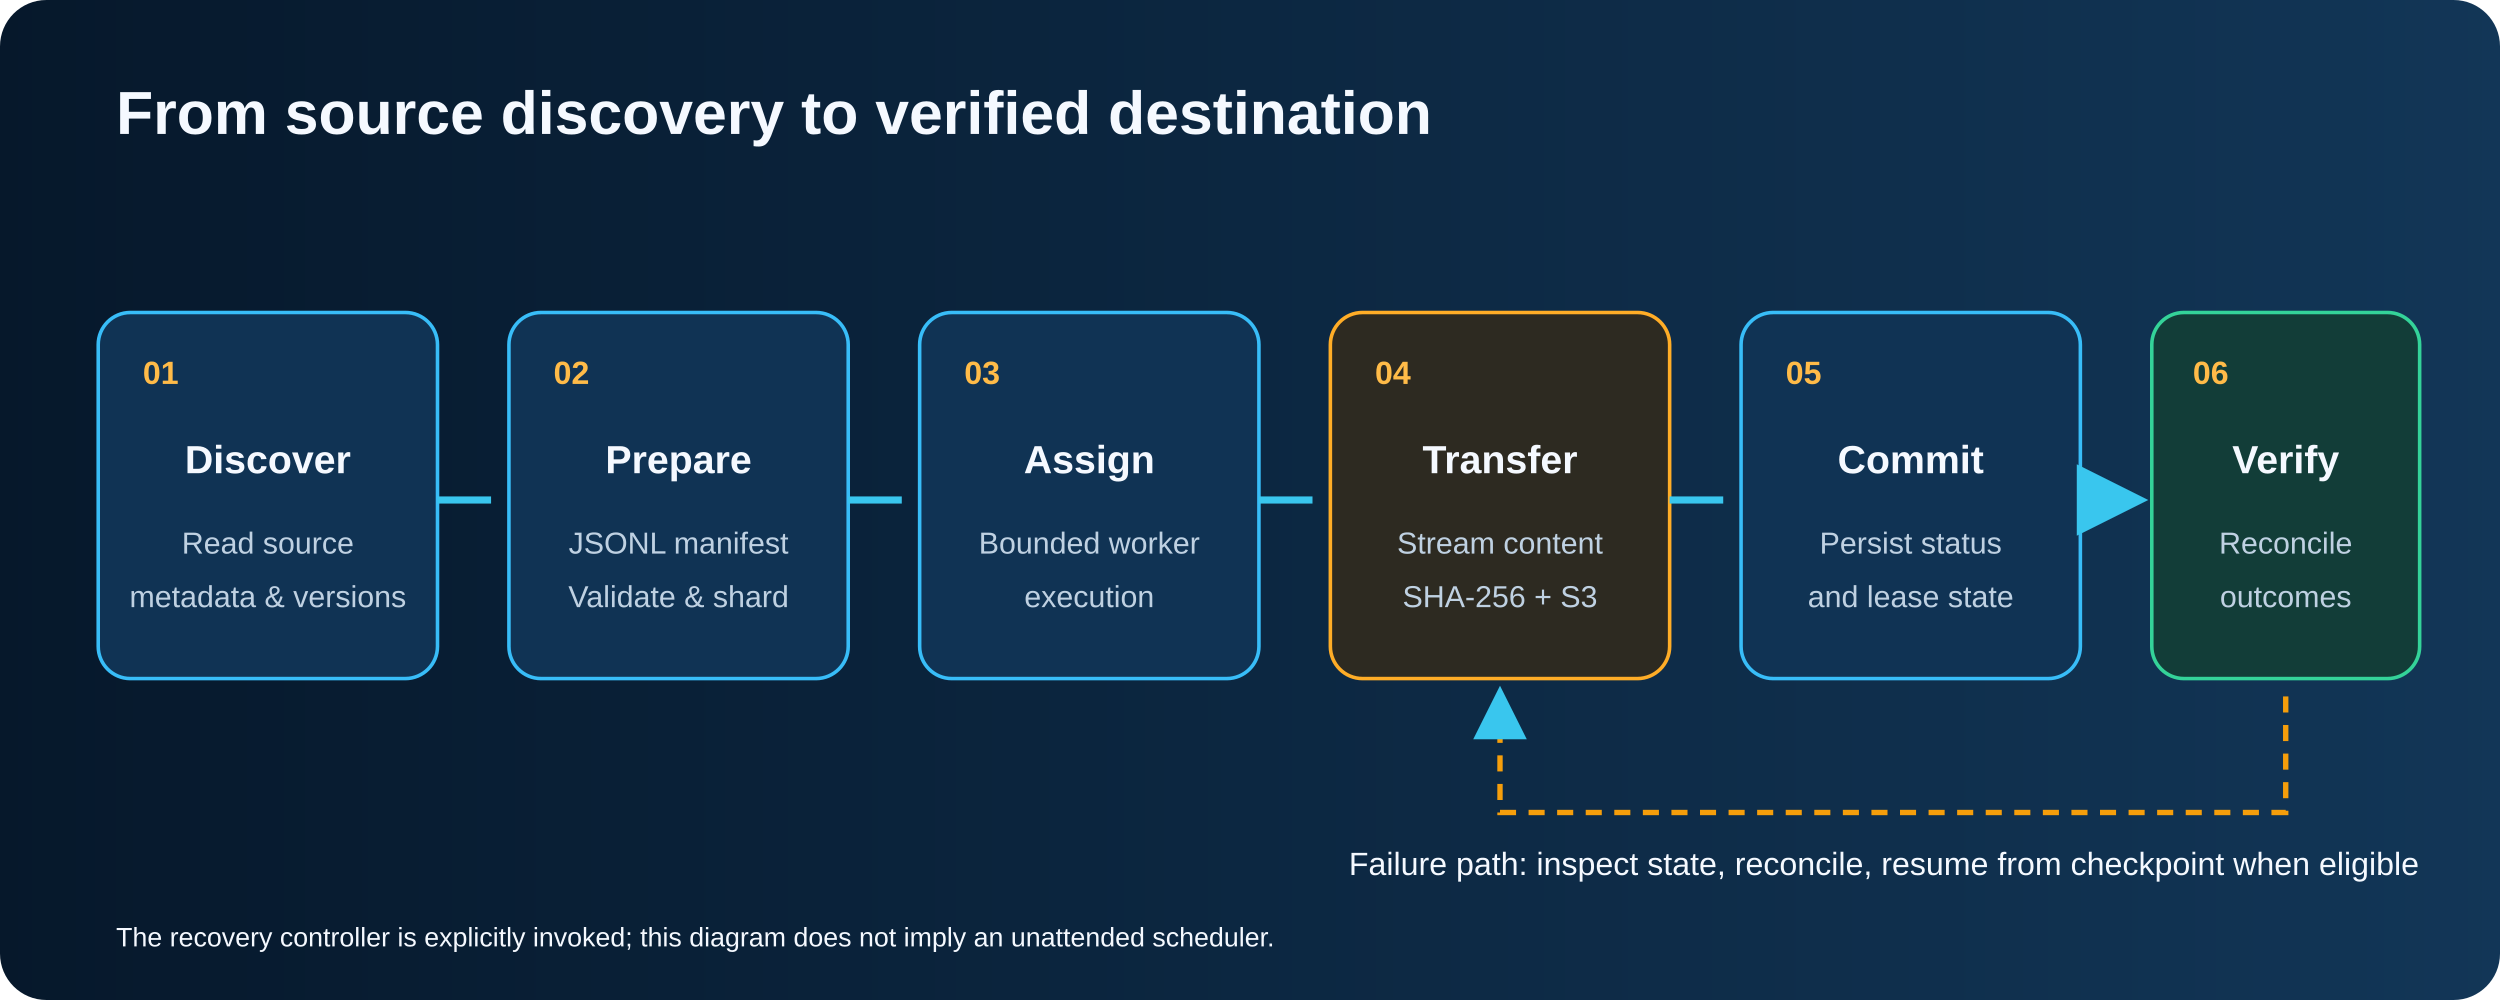
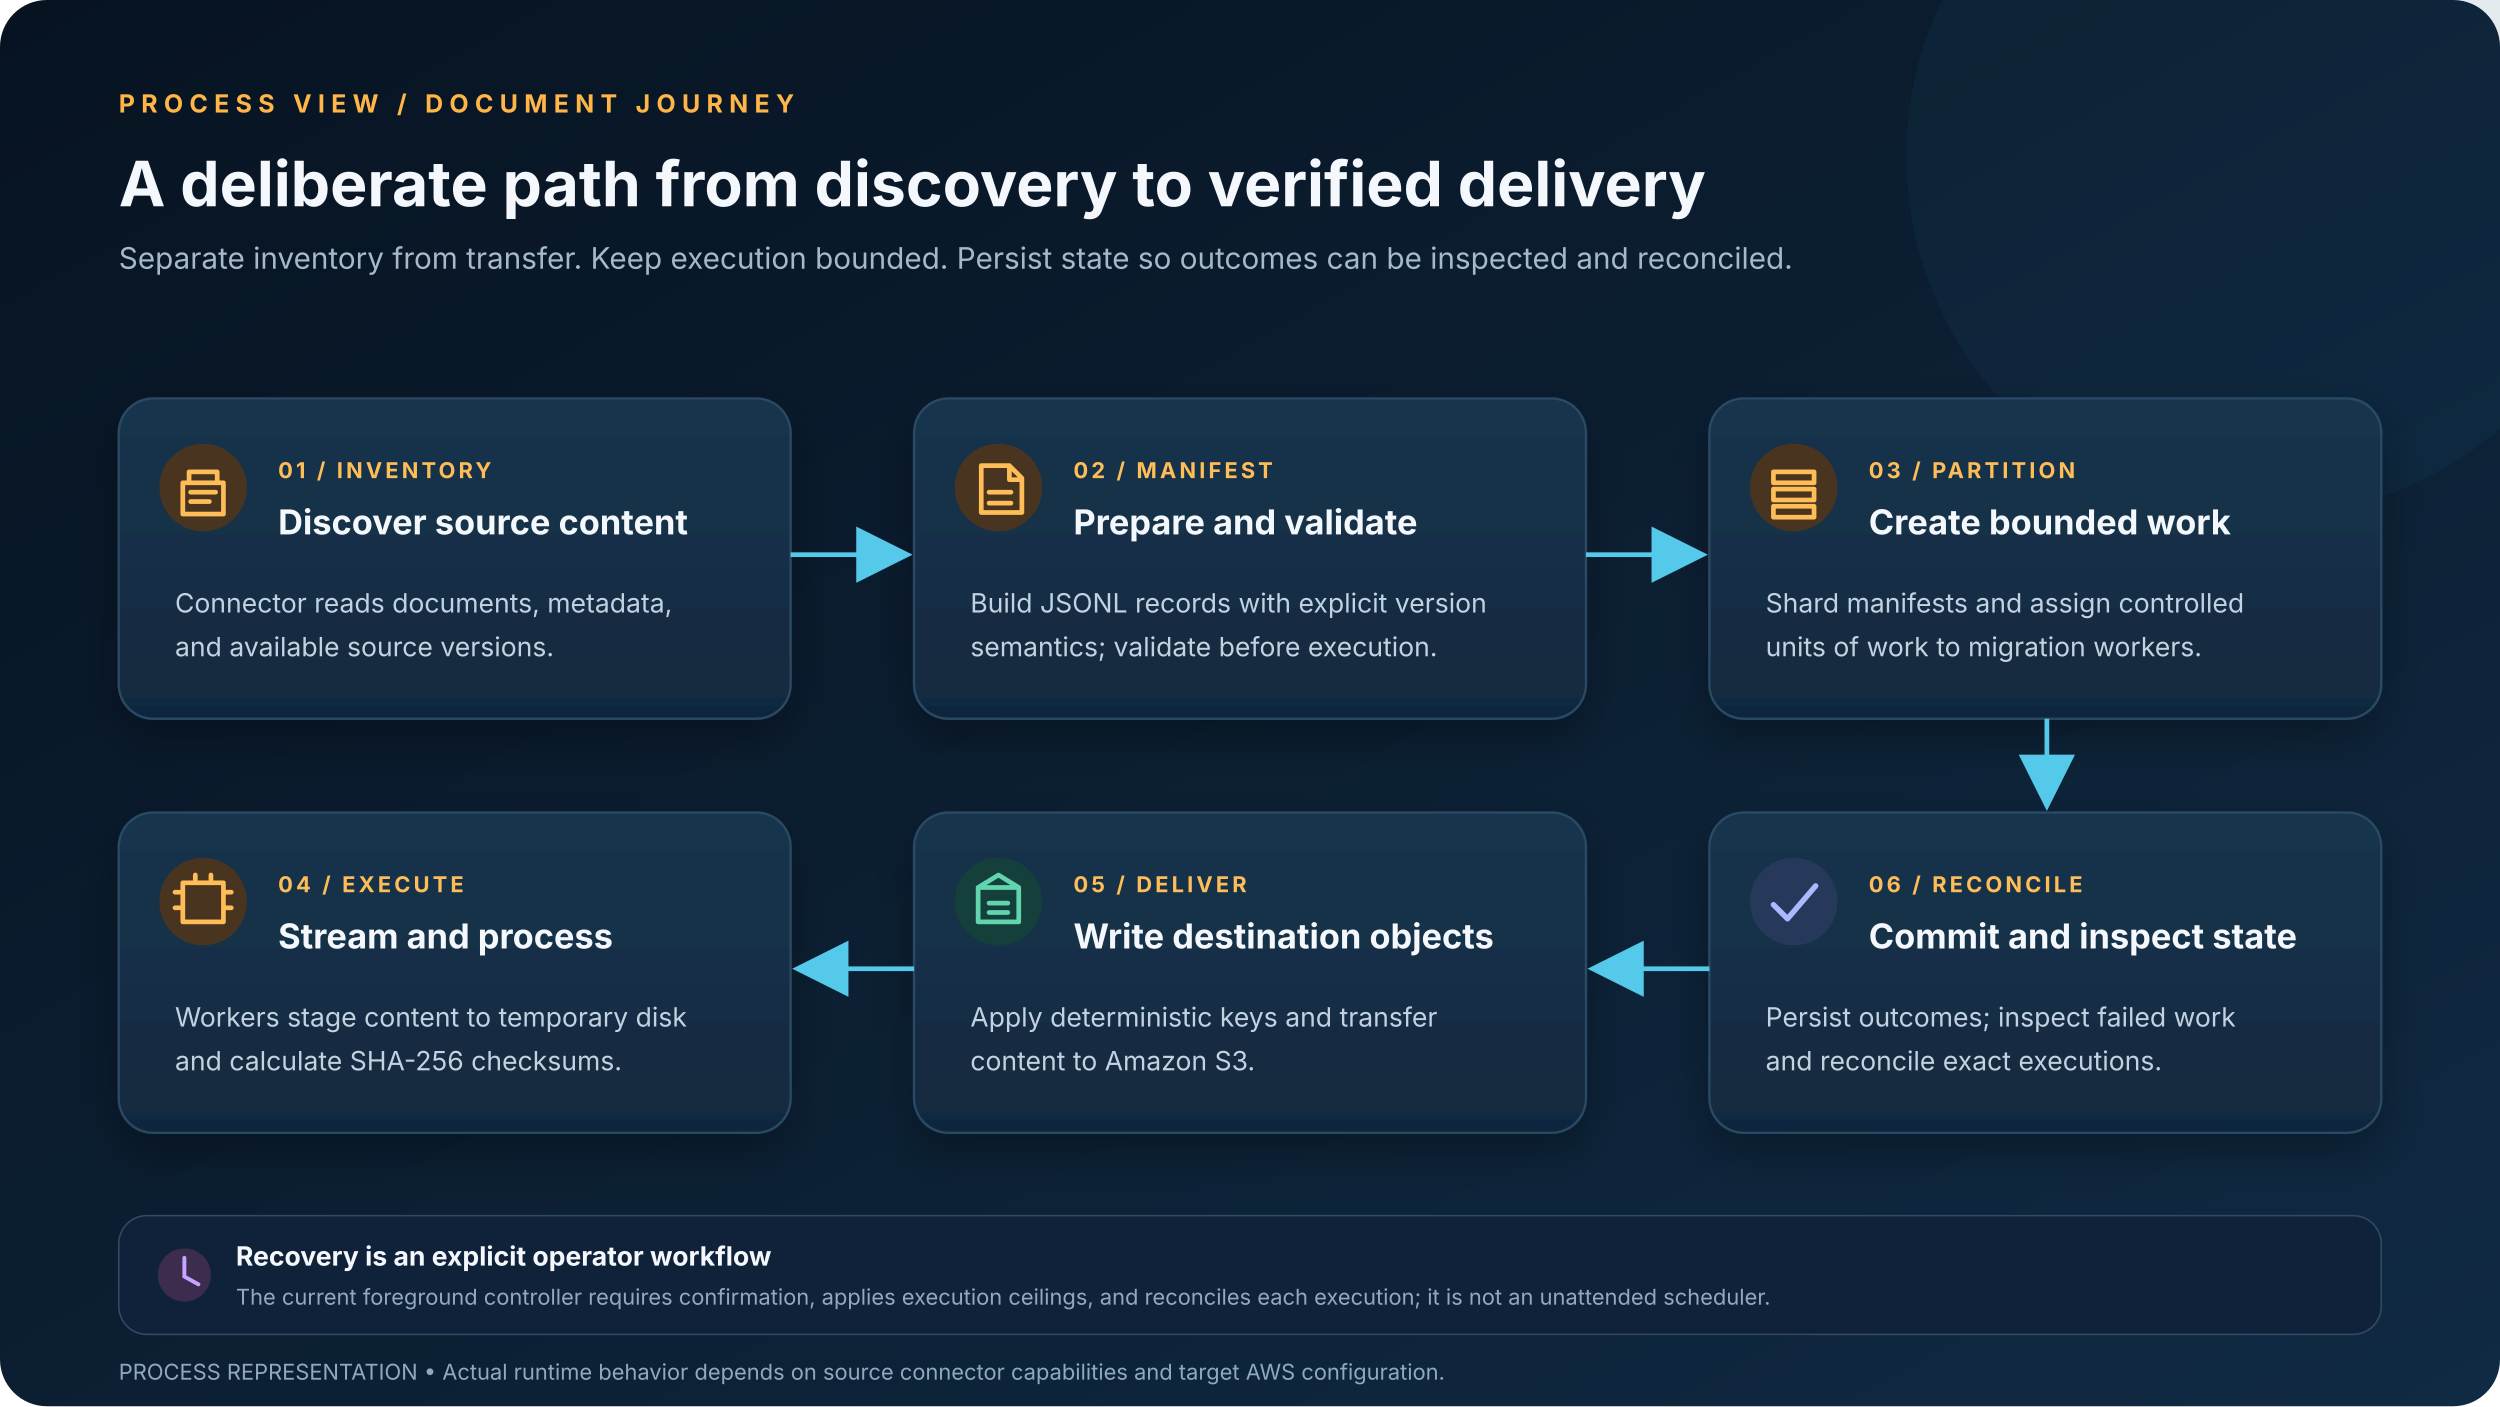
- <svg xmlns="http://www.w3.org/2000/svg" width="1400" height="560" viewBox="0 0 1400 560" role="img" aria-labelledby="t d">
+ <svg xmlns="http://www.w3.org/2000/svg" width="1600" height="900" viewBox="0 0 1600 900" role="img" aria-labelledby="title desc">
  <defs>
-     <linearGradient id="b">
-       <stop stop-color="#06182b" />
-       <stop offset="1" stop-color="#123657" />
+     <linearGradient id="bg" x2="1" y2="1">
+       <stop stop-color="#071321" />
+       <stop offset="1" stop-color="#102a43" />
    </linearGradient>
-     <marker id="a" markerWidth="10" markerHeight="10" refX="8" refY="5" orient="auto">
-       <path d="M0 0L10 5L0 10Z" fill="#39c6ee" />
+     <linearGradient id="card" x2="0" y2="1">
+       <stop stop-color="#19354e" />
+       <stop offset="1" stop-color="#11283e" />
+     </linearGradient>
+     <linearGradient id="accent">
+       <stop stop-color="#ffc15a" />
+       <stop offset="1" stop-color="#ed8a12" />
+     </linearGradient>
+     <filter id="shadow" x="-20%" y="-20%" width="140%" height="150%">
+       <feDropShadow dx="0" dy="12" stdDeviation="14" flood-color="#000" flood-opacity=".3" />
+     </filter>
+     <marker id="arr" markerWidth="12" markerHeight="12" refX="9" refY="6" orient="auto">
+       <path d="M0 0L12 6L0 12Z" fill="#55c9e9" />
    </marker>
-     <style>text{font-family:Arial,sans-serif;fill:#f5f9ff}.head{font-size:34px;font-weight:bold}.num{font-size:18px;font-weight:bold;fill:#ffbb48}.h{font-size:22px;font-weight:bold}.s{font-size:17px;fill:#bfd1e2}.box{fill:#103354;stroke:#38bdf8;stroke-width:2}.arr{stroke:#39c6ee;stroke-width:4;fill:none;marker-end:url(#a)}</style>
+     <style>text{font-family:Inter,Segoe UI,Arial,sans-serif;fill:#f4f7fb}.eyebrow{font-size:16px;letter-spacing:4px;font-weight:700;fill:#ffb547}.title{font-size:40px;font-weight:700}.subtitle{font-size:19px;fill:#a5b9cb}.phase{font-size:14px;letter-spacing:2px;font-weight:700;fill:#ffbd58}.h{font-size:22px;font-weight:700}.body{font-size:17px;fill:#c2d2e0}.micro{font-size:14px;fill:#91a9bf}.card{fill:url(#card);stroke:#2b4964;stroke-width:1.5}.line{stroke:#55c9e9;stroke-width:3;fill:none;marker-end:url(#arr)}.icon{fill:none;stroke:#ffbd58;stroke-width:3;stroke-linecap:round;stroke-linejoin:round}</style>
  </defs>
-   <rect width="1400" height="560" rx="26" fill="url(#b)" />
-   <text x="65" y="75" class="head">From source discovery to verified destination</text>
-   <rect class="box" x="55" y="175" width="190" height="205" rx="18" />
-   <text class="num" x="80" y="215">01</text>
-   <text class="h" x="150" y="265" text-anchor="middle">Discover</text>
-   <text class="s" x="150" y="310" text-anchor="middle">Read source</text>
-   <text class="s" x="150" y="340" text-anchor="middle">metadata &amp; versions</text>
-   <rect class="box" x="285" y="175" width="190" height="205" rx="18" />
-   <text class="num" x="310" y="215">02</text>
-   <text class="h" x="380" y="265" text-anchor="middle">Prepare</text>
-   <text class="s" x="380" y="310" text-anchor="middle">JSONL manifest</text>
-   <text class="s" x="380" y="340" text-anchor="middle">Validate &amp; shard</text>
-   <rect class="box" x="515" y="175" width="190" height="205" rx="18" />
-   <text class="num" x="540" y="215">03</text>
-   <text class="h" x="610" y="265" text-anchor="middle">Assign</text>
-   <text class="s" x="610" y="310" text-anchor="middle">Bounded worker</text>
-   <text class="s" x="610" y="340" text-anchor="middle">execution</text>
-   <rect x="745" y="175" width="190" height="205" rx="18" fill="#2d2a21" stroke="#ffad27" stroke-width="2" />
-   <text class="num" x="770" y="215">04</text>
-   <text class="h" x="840" y="265" text-anchor="middle">Transfer</text>
-   <text class="s" x="840" y="310" text-anchor="middle">Stream content</text>
-   <text class="s" x="840" y="340" text-anchor="middle">SHA-256 + S3</text>
-   <rect class="box" x="975" y="175" width="190" height="205" rx="18" />
-   <text class="num" x="1000" y="215">05</text>
-   <text class="h" x="1070" y="265" text-anchor="middle">Commit</text>
-   <text class="s" x="1070" y="310" text-anchor="middle">Persist status</text>
-   <text class="s" x="1070" y="340" text-anchor="middle">and lease state</text>
-   <rect x="1205" y="175" width="150" height="205" rx="18" fill="#123d38" stroke="#34d399" stroke-width="2" />
-   <text class="num" x="1228" y="215">06</text>
-   <text class="h" x="1280" y="265" text-anchor="middle">Verify</text>
-   <text class="s" x="1280" y="310" text-anchor="middle">Reconcile</text>
-   <text class="s" x="1280" y="340" text-anchor="middle">outcomes</text>
-   <path class="arr" d="M245 280H275M475 280H505M705 280H735M935 280H965M1165 280H1195" />
-   <path d="M1280 390V455H840V390" fill="none" stroke="#f59e0b" stroke-width="3" stroke-dasharray="9 7" marker-end="url(#a)" />
-   <text x="1055" y="490" text-anchor="middle" font-size="18" fill="#ffd18a">Failure path: inspect state, reconcile, resume from checkpoint when eligible</text>
-   <text x="65" y="530" font-size="15" fill="#9db5ca">The recovery controller is explicitly invoked; this diagram does not imply an unattended scheduler.</text>
+   <rect width="1600" height="900" rx="30" fill="url(#bg)" />
+   <circle cx="1450" cy="100" r="230" fill="#1d5273" opacity=".12" />
+   <text x="76" y="72" class="eyebrow">PROCESS VIEW  /  DOCUMENT JOURNEY</text>
+   <text x="76" y="132" class="title">A deliberate path from discovery to verified delivery</text>
+   <text x="76" y="172" class="subtitle">Separate inventory from transfer. Keep execution bounded. Persist state so outcomes can be inspected and reconciled.</text>
+   <g filter="url(#shadow)">
+     <rect x="76" y="255" width="430" height="205" rx="22" class="card" />
+     <rect x="585" y="255" width="430" height="205" rx="22" class="card" />
+     <rect x="1094" y="255" width="430" height="205" rx="22" class="card" />
+     <rect x="76" y="520" width="430" height="205" rx="22" class="card" />
+     <rect x="585" y="520" width="430" height="205" rx="22" class="card" />
+     <rect x="1094" y="520" width="430" height="205" rx="22" class="card" />
+   </g>
+   <circle cx="130" cy="312" r="28" fill="#49351f" />
+   <path d="M117 309h26v20h-26zM121 302h18v7h-18zM122 315h16M122 321h12" class="icon" />
+   <text x="178" y="306" class="phase">01  /  INVENTORY</text>
+   <text x="178" y="342" class="h">Discover source content</text>
+   <text x="112" y="392" class="body">Connector reads documents, metadata,</text>
+   <text x="112" y="420" class="body">and available source versions.</text>
+   <circle cx="639" cy="312" r="28" fill="#49351f" />
+   <path d="M628 298h18l8 8v22h-26zM646 298v9h8M633 315h14M633 322h14" class="icon" />
+   <text x="687" y="306" class="phase">02  /  MANIFEST</text>
+   <text x="687" y="342" class="h">Prepare and validate</text>
+   <text x="621" y="392" class="body">Build JSONL records with explicit version</text>
+   <text x="621" y="420" class="body">semantics; validate before execution.</text>
+   <circle cx="1148" cy="312" r="28" fill="#49351f" />
+   <path d="M1135 302h26v7h-26zM1135 313h26v7h-26zM1135 324h26v7h-26z" class="icon" />
+   <text x="1196" y="306" class="phase">03  /  PARTITION</text>
+   <text x="1196" y="342" class="h">Create bounded work</text>
+   <text x="1130" y="392" class="body">Shard manifests and assign controlled</text>
+   <text x="1130" y="420" class="body">units of work to migration workers.</text>
+   <circle cx="130" cy="577" r="28" fill="#49351f" />
+   <path d="M117 565h26v25h-26zM112 571h5M143 571h5M112 581h5M143 581h5M125 560v5M135 560v5" class="icon" />
+   <text x="178" y="571" class="phase">04  /  EXECUTE</text>
+   <text x="178" y="607" class="h">Stream and process</text>
+   <text x="112" y="657" class="body">Workers stage content to temporary disk</text>
+   <text x="112" y="685" class="body">and calculate SHA-256 checksums.</text>
+   <circle cx="639" cy="577" r="28" fill="#153f3b" />
+   <path d="M626 568h26v22h-26zM626 568l13-8 13 8M633 578h12M633 584h12" fill="none" stroke="#61d6ae" stroke-width="3" stroke-linecap="round" stroke-linejoin="round" />
+   <text x="687" y="571" class="phase">05  /  DELIVER</text>
+   <text x="687" y="607" class="h">Write destination objects</text>
+   <text x="621" y="657" class="body">Apply deterministic keys and transfer</text>
+   <text x="621" y="685" class="body">content to Amazon S3.</text>
+   <circle cx="1148" cy="577" r="28" fill="#26395b" />
+   <path d="M1135 579l9 9 18-21" fill="none" stroke="#a9baff" stroke-width="3.5" stroke-linecap="round" stroke-linejoin="round" />
+   <text x="1196" y="571" class="phase">06  /  RECONCILE</text>
+   <text x="1196" y="607" class="h">Commit and inspect state</text>
+   <text x="1130" y="657" class="body">Persist outcomes; inspect failed work</text>
+   <text x="1130" y="685" class="body">and reconcile exact executions.</text>
+   <path d="M506 355H575" class="line" />
+   <path d="M1015 355H1084" class="line" />
+   <path d="M1310 460V510" class="line" />
+   <path d="M1094 620H1025" class="line" />
+   <path d="M585 620H516" class="line" />
+   <rect x="76" y="778" width="1448" height="76" rx="18" fill="#102239" stroke="#304b64" />
+   <circle cx="118" cy="816" r="17" fill="#3c2c4d" />
+   <path d="M118 805v12l9 5" fill="none" stroke="#c5a5ff" stroke-width="2.5" stroke-linecap="round" />
+   <text x="151" y="810" font-size="17" font-weight="700">Recovery is an explicit operator workflow</text>
+   <text x="151" y="835" class="micro">The current foreground controller requires confirmation, applies execution ceilings, and reconciles each execution; it is not an unattended scheduler.</text>
+   <text x="76" y="883" class="micro">PROCESS REPRESENTATION  •  Actual runtime behavior depends on source connector capabilities and target AWS configuration.</text>
</svg>
